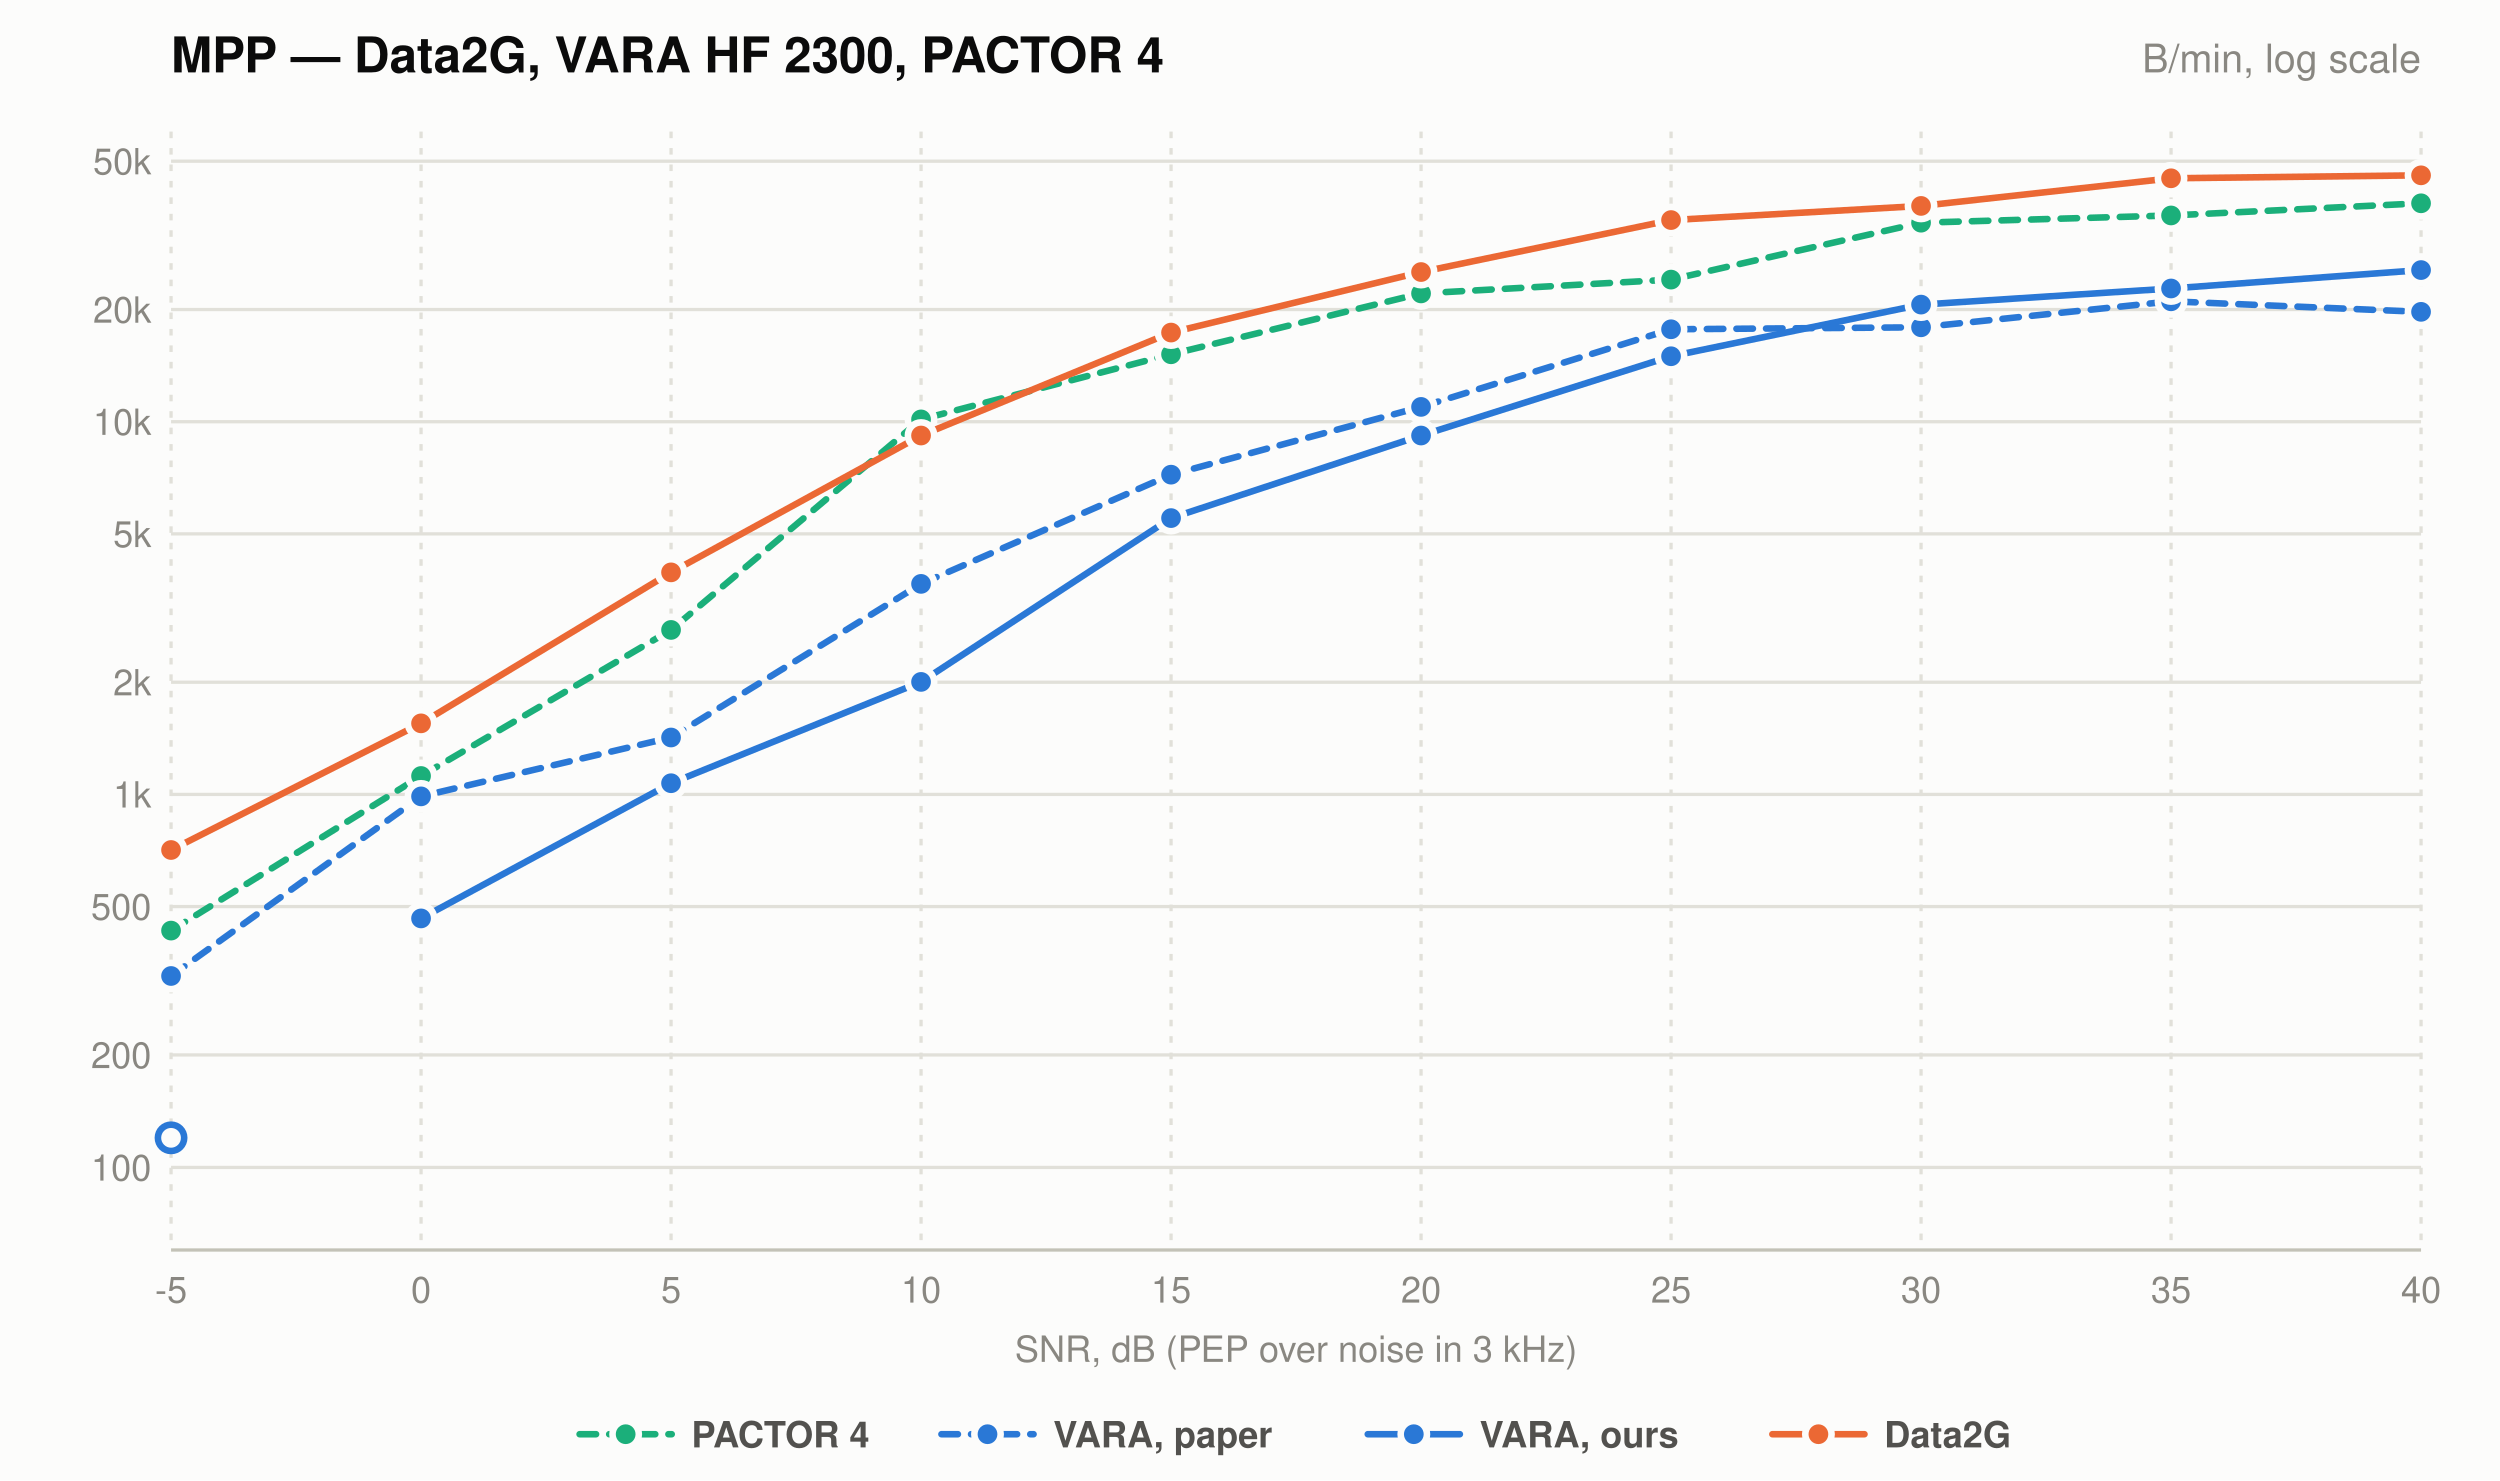
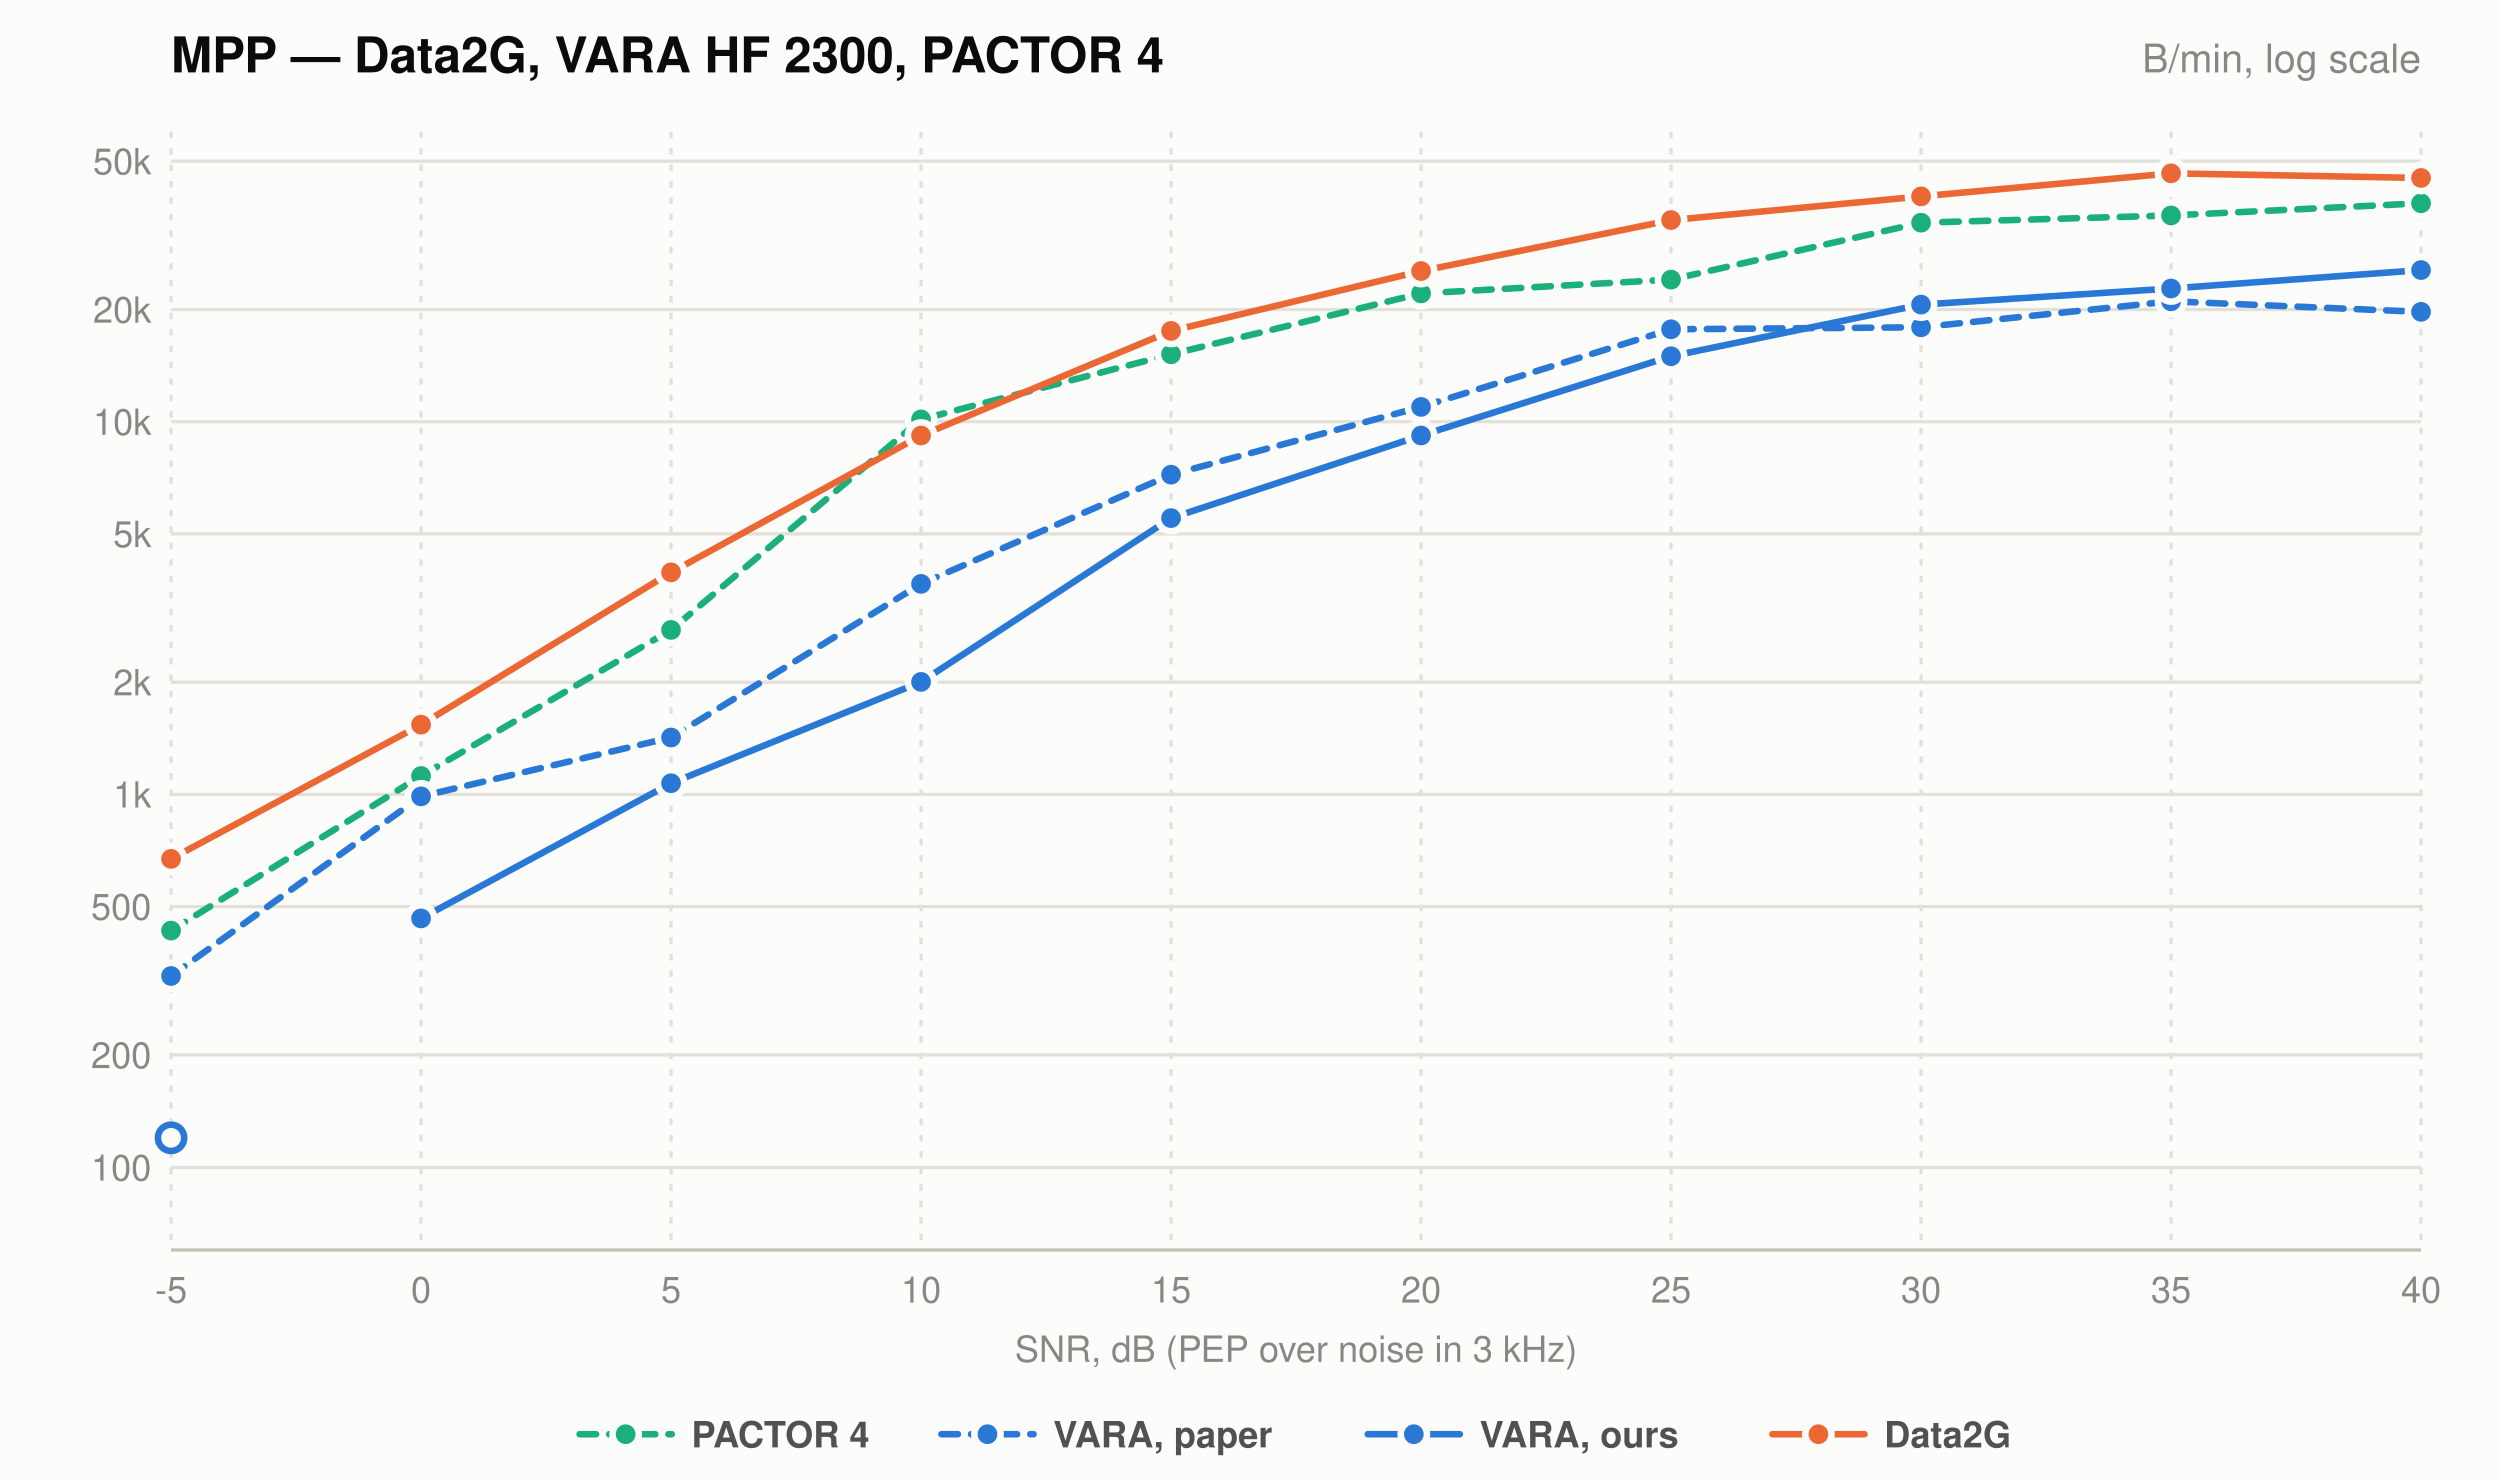
<svg xmlns="http://www.w3.org/2000/svg" viewBox="0 0 760 450" width="760" height="450" font-family="-apple-system, BlinkMacSystemFont, 'Segoe UI', Helvetica, Arial, sans-serif">
  <rect width="760" height="450" fill="#fcfcfb" />
  <text x="52" y="22" font-size="15" font-weight="600" fill="#0b0b0b">MPP — Data2G, VARA HF 2300, PACTOR 4</text>
  <text x="736" y="22" font-size="12" fill="#898781" text-anchor="end">B/min, log scale</text>
  <line x1="52" x2="736" y1="354.9" y2="354.9" stroke="#e1e0d9" />
  <text x="46" y="358.9" font-size="11" fill="#898781" text-anchor="end">100</text>
  <line x1="52" x2="736" y1="320.7" y2="320.7" stroke="#e1e0d9" />
  <text x="46" y="324.7" font-size="11" fill="#898781" text-anchor="end">200</text>
  <line x1="52" x2="736" y1="275.6" y2="275.6" stroke="#e1e0d9" />
  <text x="46" y="279.6" font-size="11" fill="#898781" text-anchor="end">500</text>
  <line x1="52" x2="736" y1="241.5" y2="241.5" stroke="#e1e0d9" />
  <text x="46" y="245.5" font-size="11" fill="#898781" text-anchor="end">1k</text>
  <line x1="52" x2="736" y1="207.4" y2="207.4" stroke="#e1e0d9" />
  <text x="46" y="211.4" font-size="11" fill="#898781" text-anchor="end">2k</text>
  <line x1="52" x2="736" y1="162.3" y2="162.3" stroke="#e1e0d9" />
  <text x="46" y="166.3" font-size="11" fill="#898781" text-anchor="end">5k</text>
  <line x1="52" x2="736" y1="128.2" y2="128.2" stroke="#e1e0d9" />
  <text x="46" y="132.2" font-size="11" fill="#898781" text-anchor="end">10k</text>
  <line x1="52" x2="736" y1="94.1" y2="94.1" stroke="#e1e0d9" />
  <text x="46" y="98.1" font-size="11" fill="#898781" text-anchor="end">20k</text>
  <line x1="52" x2="736" y1="49.0" y2="49.0" stroke="#e1e0d9" />
  <text x="46" y="53.0" font-size="11" fill="#898781" text-anchor="end">50k</text>
  <line x1="52.0" x2="52.0" y1="40" y2="380" stroke="#e1e0d9" stroke-dasharray="2 3" />
  <text x="52.0" y="396" font-size="11" fill="#898781" text-anchor="middle">-5</text>
  <line x1="128.0" x2="128.0" y1="40" y2="380" stroke="#e1e0d9" stroke-dasharray="2 3" />
  <text x="128.0" y="396" font-size="11" fill="#898781" text-anchor="middle">0</text>
  <line x1="204.0" x2="204.0" y1="40" y2="380" stroke="#e1e0d9" stroke-dasharray="2 3" />
  <text x="204.0" y="396" font-size="11" fill="#898781" text-anchor="middle">5</text>
  <line x1="280.0" x2="280.0" y1="40" y2="380" stroke="#e1e0d9" stroke-dasharray="2 3" />
  <text x="280.0" y="396" font-size="11" fill="#898781" text-anchor="middle">10</text>
  <line x1="356.0" x2="356.0" y1="40" y2="380" stroke="#e1e0d9" stroke-dasharray="2 3" />
  <text x="356.0" y="396" font-size="11" fill="#898781" text-anchor="middle">15</text>
  <line x1="432.0" x2="432.0" y1="40" y2="380" stroke="#e1e0d9" stroke-dasharray="2 3" />
  <text x="432.0" y="396" font-size="11" fill="#898781" text-anchor="middle">20</text>
  <line x1="508.0" x2="508.0" y1="40" y2="380" stroke="#e1e0d9" stroke-dasharray="2 3" />
  <text x="508.0" y="396" font-size="11" fill="#898781" text-anchor="middle">25</text>
  <line x1="584.0" x2="584.0" y1="40" y2="380" stroke="#e1e0d9" stroke-dasharray="2 3" />
  <text x="584.0" y="396" font-size="11" fill="#898781" text-anchor="middle">30</text>
  <line x1="660.0" x2="660.0" y1="40" y2="380" stroke="#e1e0d9" stroke-dasharray="2 3" />
  <text x="660.0" y="396" font-size="11" fill="#898781" text-anchor="middle">35</text>
  <line x1="736.0" x2="736.0" y1="40" y2="380" stroke="#e1e0d9" stroke-dasharray="2 3" />
  <text x="736.0" y="396" font-size="11" fill="#898781" text-anchor="middle">40</text>
  <line x1="52" x2="736" y1="380" y2="380" stroke="#c3c2b7" />
  <text x="394.0" y="414" font-size="11" fill="#898781" text-anchor="middle">SNR, dB (PEP over noise in 3 kHz)</text>
  <path d="M52.0,282.9L128.0,235.9L204.0,191.5L280.0,127.5L356.0,107.7L432.0,89.2L508.0,85.0L584.0,67.7L660.0,65.5L736.0,61.8" fill="none" stroke="#1baf7a" stroke-width="2" stroke-linejoin="round" stroke-linecap="round" stroke-dasharray="5 4" />
  <circle cx="52.0" cy="282.9" r="4" fill="#1baf7a" stroke="#fcfcfb" stroke-width="2" />
  <circle cx="128.0" cy="235.9" r="4" fill="#1baf7a" stroke="#fcfcfb" stroke-width="2" />
  <circle cx="204.0" cy="191.5" r="4" fill="#1baf7a" stroke="#fcfcfb" stroke-width="2" />
  <circle cx="280.0" cy="127.5" r="4" fill="#1baf7a" stroke="#fcfcfb" stroke-width="2" />
  <circle cx="356.0" cy="107.7" r="4" fill="#1baf7a" stroke="#fcfcfb" stroke-width="2" />
  <circle cx="432.0" cy="89.2" r="4" fill="#1baf7a" stroke="#fcfcfb" stroke-width="2" />
  <circle cx="508.0" cy="85.0" r="4" fill="#1baf7a" stroke="#fcfcfb" stroke-width="2" />
  <circle cx="584.0" cy="67.7" r="4" fill="#1baf7a" stroke="#fcfcfb" stroke-width="2" />
  <circle cx="660.0" cy="65.5" r="4" fill="#1baf7a" stroke="#fcfcfb" stroke-width="2" />
  <circle cx="736.0" cy="61.8" r="4" fill="#1baf7a" stroke="#fcfcfb" stroke-width="2" />
  <path d="M52.0,296.7L128.0,242.1L204.0,224.2L280.0,177.5L356.0,144.3L432.0,123.7L508.0,100.1L584.0,99.5L660.0,91.6L736.0,94.8" fill="none" stroke="#2a78d6" stroke-width="2" stroke-linejoin="round" stroke-linecap="round" stroke-dasharray="5 4" />
  <circle cx="52.0" cy="296.7" r="4" fill="#2a78d6" stroke="#fcfcfb" stroke-width="2" />
  <circle cx="128.0" cy="242.1" r="4" fill="#2a78d6" stroke="#fcfcfb" stroke-width="2" />
  <circle cx="204.0" cy="224.2" r="4" fill="#2a78d6" stroke="#fcfcfb" stroke-width="2" />
  <circle cx="280.0" cy="177.5" r="4" fill="#2a78d6" stroke="#fcfcfb" stroke-width="2" />
  <circle cx="356.0" cy="144.3" r="4" fill="#2a78d6" stroke="#fcfcfb" stroke-width="2" />
  <circle cx="432.0" cy="123.7" r="4" fill="#2a78d6" stroke="#fcfcfb" stroke-width="2" />
  <circle cx="508.0" cy="100.1" r="4" fill="#2a78d6" stroke="#fcfcfb" stroke-width="2" />
  <circle cx="584.0" cy="99.5" r="4" fill="#2a78d6" stroke="#fcfcfb" stroke-width="2" />
  <circle cx="660.0" cy="91.6" r="4" fill="#2a78d6" stroke="#fcfcfb" stroke-width="2" />
  <circle cx="736.0" cy="94.8" r="4" fill="#2a78d6" stroke="#fcfcfb" stroke-width="2" />
  <path d="M128.0,279.2L204.0,238.1L280.0,207.3L356.0,157.5L432.0,132.4L508.0,108.3L584.0,92.6L660.0,87.7L736.0,82.1" fill="none" stroke="#2a78d6" stroke-width="2" stroke-linejoin="round" stroke-linecap="round" />
  <circle cx="52.0" cy="345.9" r="4" fill="#fcfcfb" stroke="#2a78d6" stroke-width="2" />
  <circle cx="128.0" cy="279.2" r="4" fill="#2a78d6" stroke="#fcfcfb" stroke-width="2" />
  <circle cx="204.0" cy="238.1" r="4" fill="#2a78d6" stroke="#fcfcfb" stroke-width="2" />
  <circle cx="280.0" cy="207.3" r="4" fill="#2a78d6" stroke="#fcfcfb" stroke-width="2" />
  <circle cx="356.0" cy="157.5" r="4" fill="#2a78d6" stroke="#fcfcfb" stroke-width="2" />
  <circle cx="432.0" cy="132.4" r="4" fill="#2a78d6" stroke="#fcfcfb" stroke-width="2" />
  <circle cx="508.0" cy="108.3" r="4" fill="#2a78d6" stroke="#fcfcfb" stroke-width="2" />
  <circle cx="584.0" cy="92.6" r="4" fill="#2a78d6" stroke="#fcfcfb" stroke-width="2" />
  <circle cx="660.0" cy="87.7" r="4" fill="#2a78d6" stroke="#fcfcfb" stroke-width="2" />
  <circle cx="736.0" cy="82.1" r="4" fill="#2a78d6" stroke="#fcfcfb" stroke-width="2" />
-   <path d="M52.0,258.4L128.0,219.9L204.0,174.0L280.0,132.4L356.0,101.1L432.0,82.7L508.0,66.9L584.0,62.6L660.0,54.2L736.0,53.3" fill="none" stroke="#eb6834" stroke-width="2" stroke-linejoin="round" stroke-linecap="round" />
-   <circle cx="52.0" cy="258.4" r="4" fill="#eb6834" stroke="#fcfcfb" stroke-width="2" />
-   <circle cx="128.0" cy="219.9" r="4" fill="#eb6834" stroke="#fcfcfb" stroke-width="2" />
+   <path d="M52.0,261.1L128.0,220.3L204.0,174.0L280.0,132.4L356.0,100.6L432.0,82.4L508.0,66.9L584.0,59.7L660.0,52.7L736.0,54.1" fill="none" stroke="#eb6834" stroke-width="2" stroke-linejoin="round" stroke-linecap="round" />
+   <circle cx="52.0" cy="261.1" r="4" fill="#eb6834" stroke="#fcfcfb" stroke-width="2" />
+   <circle cx="128.0" cy="220.3" r="4" fill="#eb6834" stroke="#fcfcfb" stroke-width="2" />
  <circle cx="204.0" cy="174.0" r="4" fill="#eb6834" stroke="#fcfcfb" stroke-width="2" />
  <circle cx="280.0" cy="132.4" r="4" fill="#eb6834" stroke="#fcfcfb" stroke-width="2" />
-   <circle cx="356.0" cy="101.1" r="4" fill="#eb6834" stroke="#fcfcfb" stroke-width="2" />
-   <circle cx="432.0" cy="82.7" r="4" fill="#eb6834" stroke="#fcfcfb" stroke-width="2" />
+   <circle cx="356.0" cy="100.6" r="4" fill="#eb6834" stroke="#fcfcfb" stroke-width="2" />
+   <circle cx="432.0" cy="82.4" r="4" fill="#eb6834" stroke="#fcfcfb" stroke-width="2" />
  <circle cx="508.0" cy="66.9" r="4" fill="#eb6834" stroke="#fcfcfb" stroke-width="2" />
-   <circle cx="584.0" cy="62.6" r="4" fill="#eb6834" stroke="#fcfcfb" stroke-width="2" />
-   <circle cx="660.0" cy="54.2" r="4" fill="#eb6834" stroke="#fcfcfb" stroke-width="2" />
-   <circle cx="736.0" cy="53.3" r="4" fill="#eb6834" stroke="#fcfcfb" stroke-width="2" />
+   <circle cx="584.0" cy="59.7" r="4" fill="#eb6834" stroke="#fcfcfb" stroke-width="2" />
+   <circle cx="660.0" cy="52.7" r="4" fill="#eb6834" stroke="#fcfcfb" stroke-width="2" />
+   <circle cx="736.0" cy="54.1" r="4" fill="#eb6834" stroke="#fcfcfb" stroke-width="2" />
  <line x1="176.2" x2="204.2" y1="436" y2="436" stroke="#1baf7a" stroke-width="2" stroke-linecap="round" stroke-dasharray="5 4" />
  <circle cx="190.2" cy="436" r="4" fill="#1baf7a" stroke="#fcfcfb" stroke-width="2" />
  <text x="210.2" y="440" font-size="11" font-weight="600" fill="#52514e">PACTOR 4</text>
  <line x1="286.2" x2="314.2" y1="436" y2="436" stroke="#2a78d6" stroke-width="2" stroke-linecap="round" stroke-dasharray="5 4" />
  <circle cx="300.2" cy="436" r="4" fill="#2a78d6" stroke="#fcfcfb" stroke-width="2" />
  <text x="320.2" y="440" font-size="11" font-weight="600" fill="#52514e">VARA, paper</text>
  <line x1="415.8" x2="443.8" y1="436" y2="436" stroke="#2a78d6" stroke-width="2" stroke-linecap="round" />
  <circle cx="429.8" cy="436" r="4" fill="#2a78d6" stroke="#fcfcfb" stroke-width="2" />
  <text x="449.8" y="440" font-size="11" font-weight="600" fill="#52514e">VARA, ours</text>
  <line x1="538.8" x2="566.8" y1="436" y2="436" stroke="#eb6834" stroke-width="2" stroke-linecap="round" />
  <circle cx="552.8" cy="436" r="4" fill="#eb6834" stroke="#fcfcfb" stroke-width="2" />
  <text x="572.8" y="440" font-size="11" font-weight="600" fill="#52514e">Data2G</text>
</svg>
